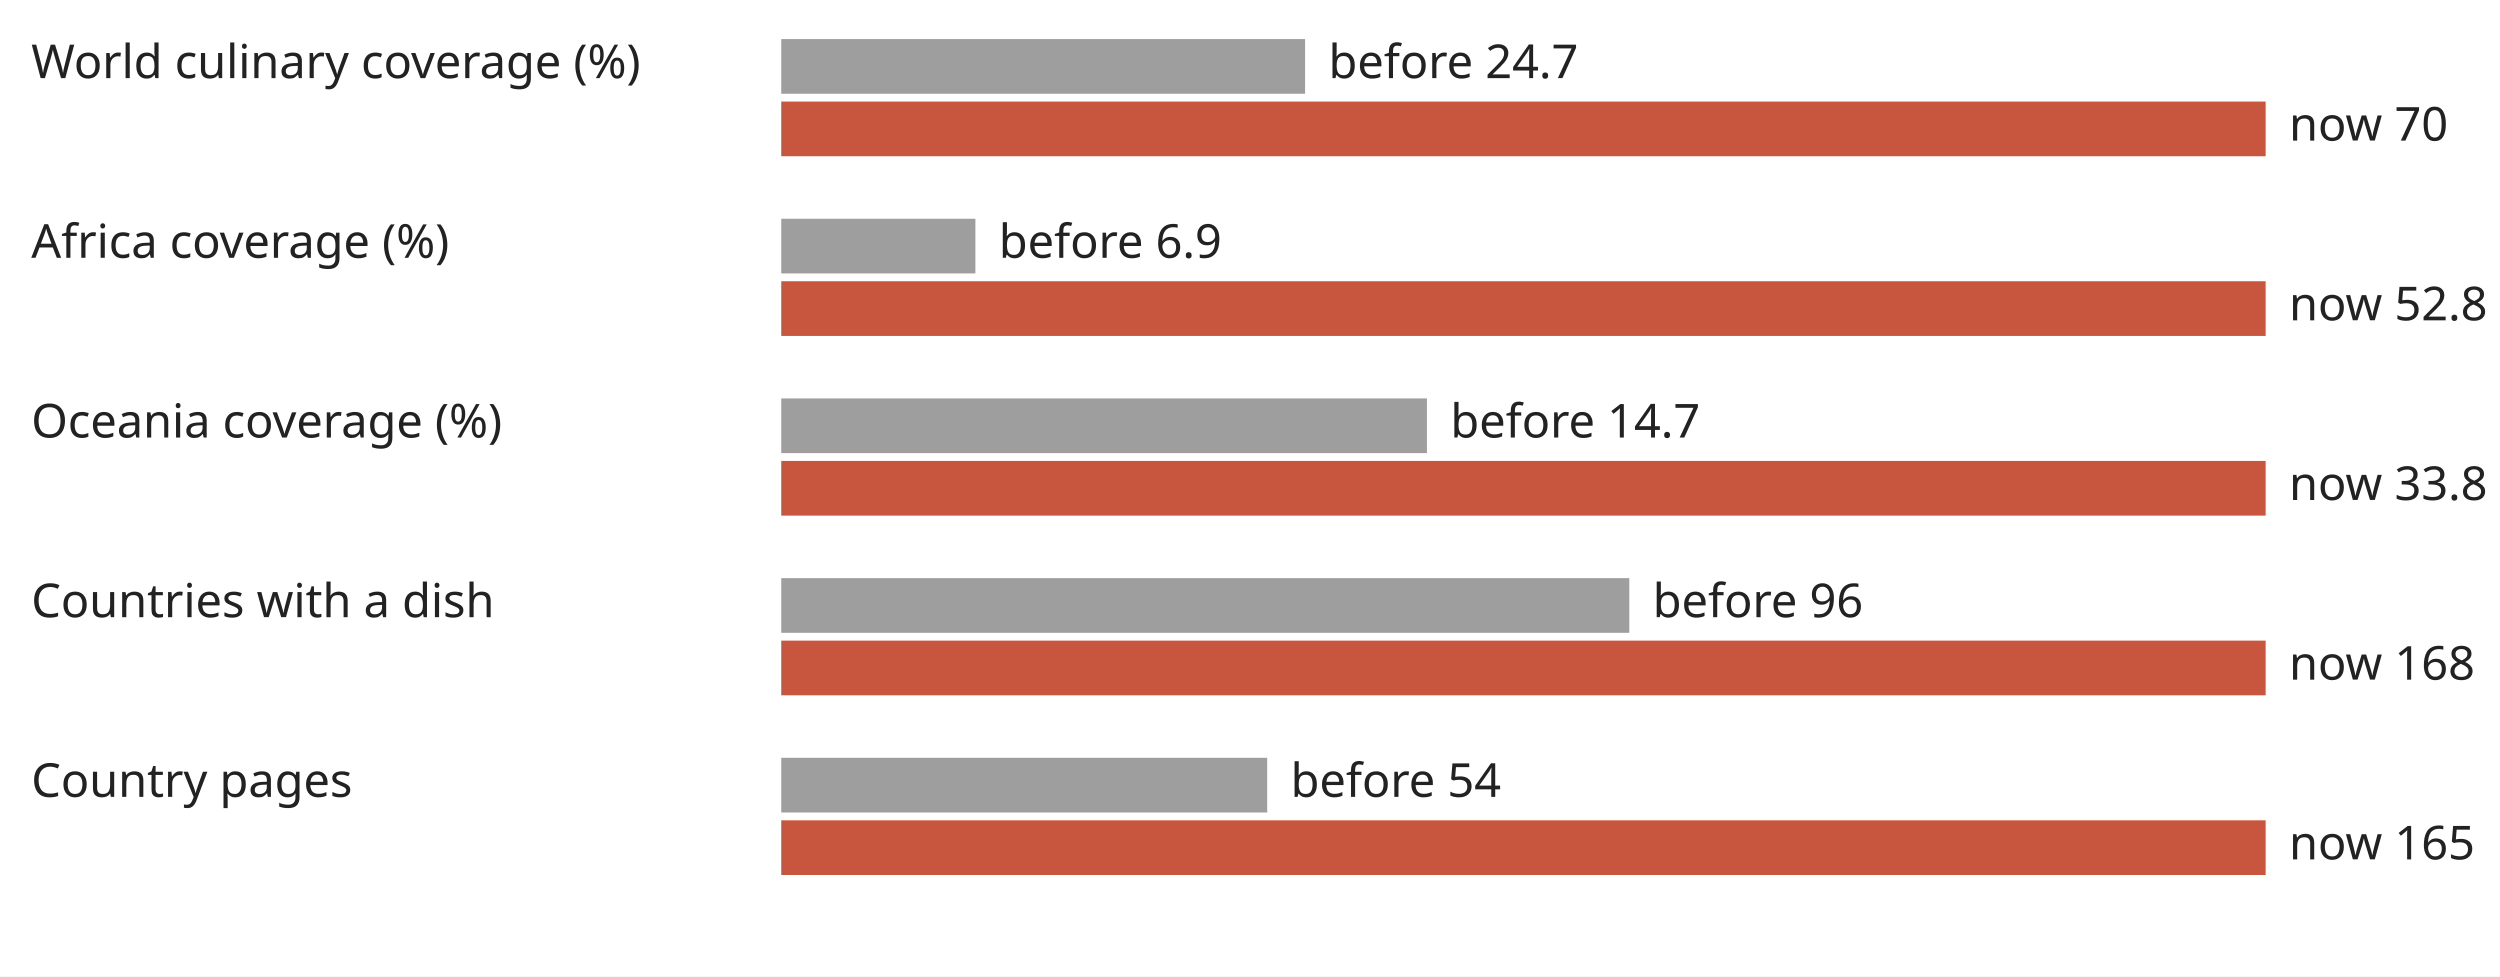
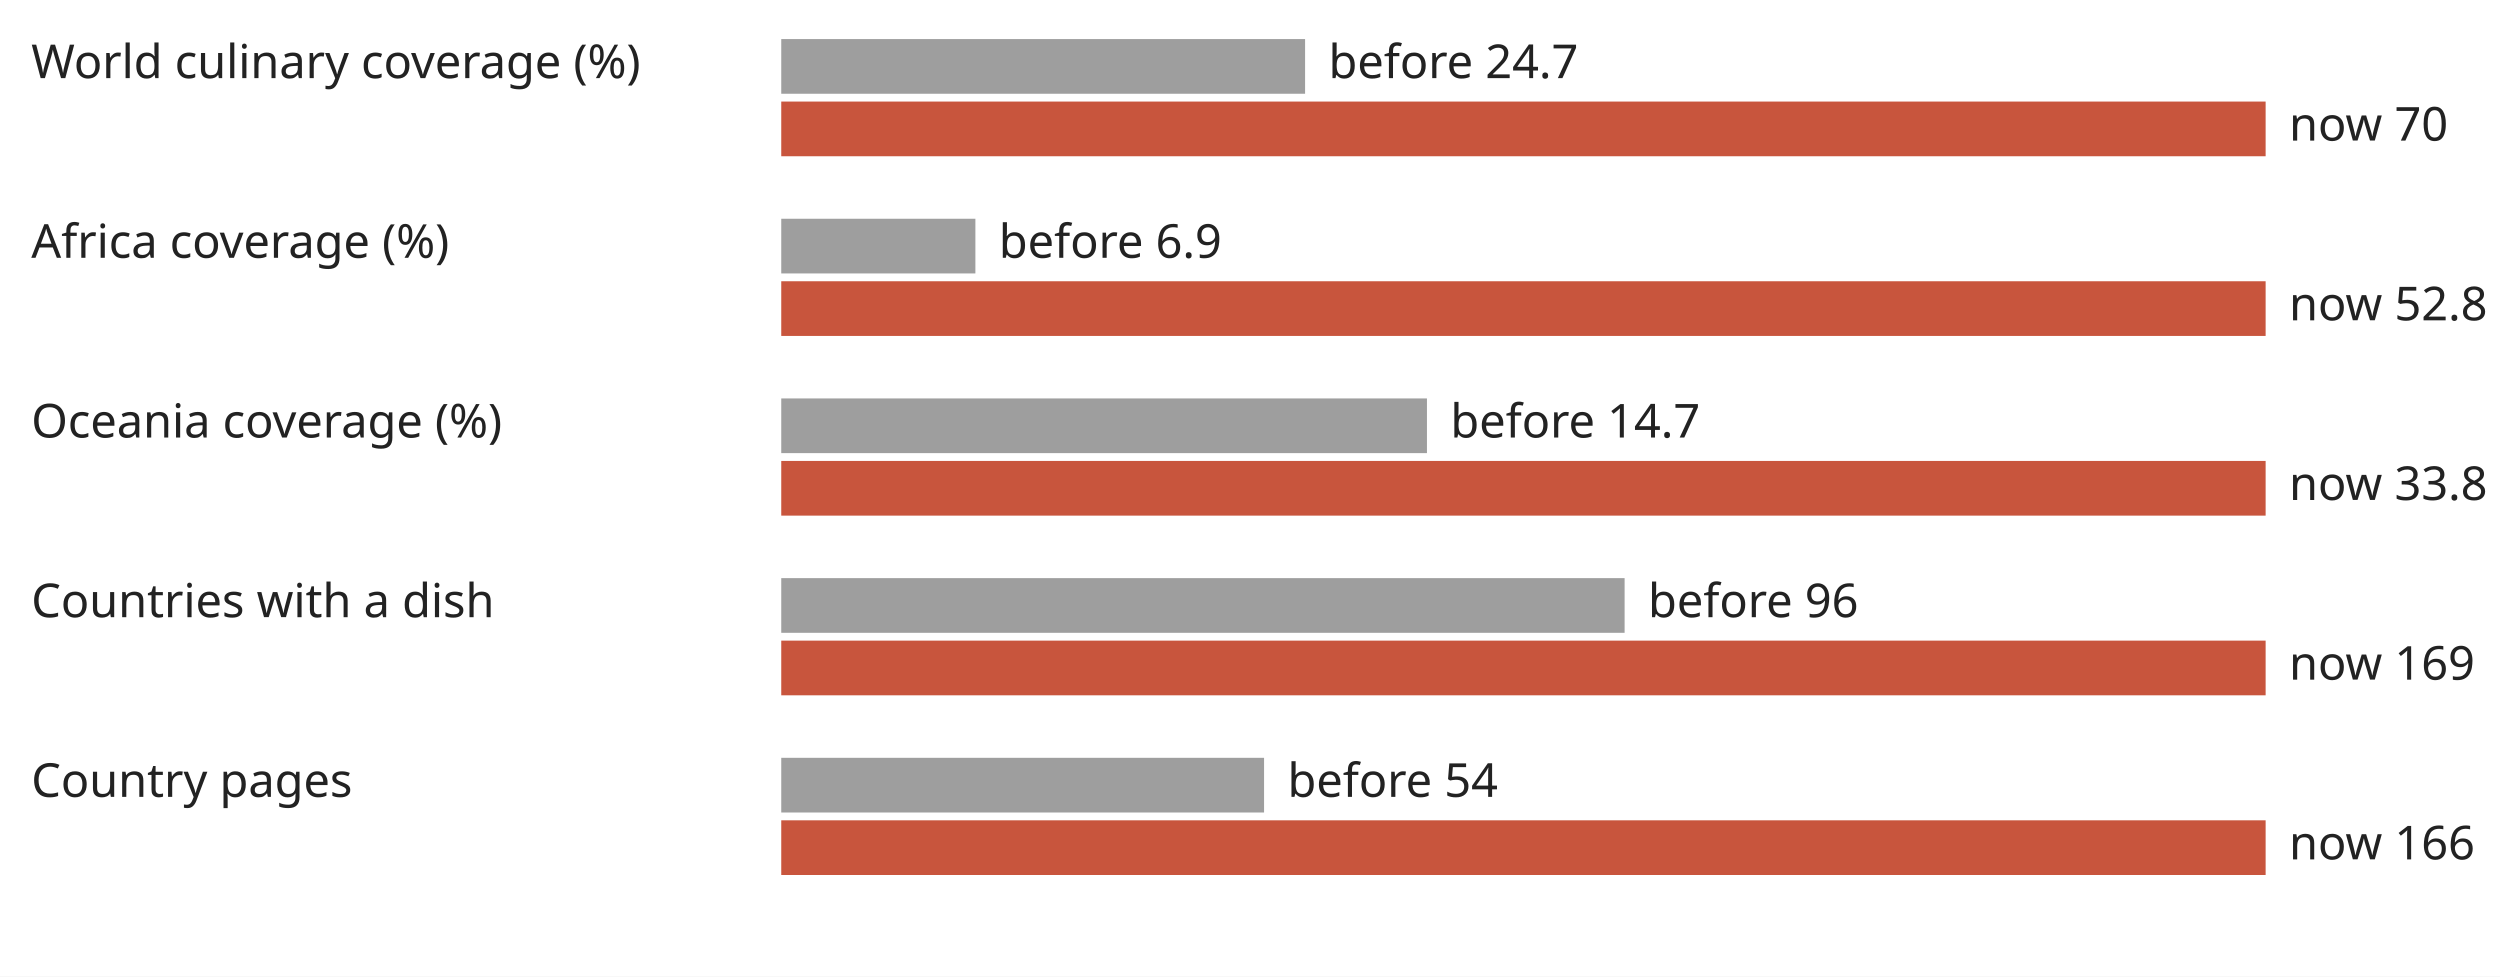
<svg xmlns="http://www.w3.org/2000/svg" width="640" height="250" font-family="sans-serif" font-size="12">
  <rect width="100%" height="100%" fill="#ffffff" />
  <text x="8" y="20" fill="#222222">World culinary coverage (%)</text>
  <rect x="200" y="10" width="134.1" height="14" fill="#9e9e9e" />
  <text x="340.1" y="20" fill="#222222">before 24.7</text>
  <rect x="200" y="26" width="380.0" height="14" fill="#c8553d" />
  <text x="586.0" y="36" fill="#222222">now 70</text>
  <text x="8" y="66" fill="#222222">Africa coverage (%)</text>
  <rect x="200" y="56" width="49.7" height="14" fill="#9e9e9e" />
  <text x="255.7" y="66" fill="#222222">before 6.9</text>
  <rect x="200" y="72" width="380.0" height="14" fill="#c8553d" />
  <text x="586.0" y="82" fill="#222222">now 52.8</text>
  <text x="8" y="112" fill="#222222">Oceania coverage (%)</text>
  <rect x="200" y="102" width="165.3" height="14" fill="#9e9e9e" />
  <text x="371.3" y="112" fill="#222222">before 14.7</text>
  <rect x="200" y="118" width="380.0" height="14" fill="#c8553d" />
  <text x="586.0" y="128" fill="#222222">now 33.8</text>
  <text x="8" y="158" fill="#222222">Countries with a dish</text>
-   <rect x="200" y="148" width="217.1" height="14" fill="#9e9e9e" />
-   <text x="423.1" y="158" fill="#222222">before 96</text>
+   <rect x="200" y="148" width="215.9" height="14" fill="#9e9e9e" />
+   <text x="421.9" y="158" fill="#222222">before 96</text>
  <rect x="200" y="164" width="380.0" height="14" fill="#c8553d" />
-   <text x="586.0" y="174" fill="#222222">now 168</text>
+   <text x="586.0" y="174" fill="#222222">now 169</text>
  <text x="8" y="204" fill="#222222">Country pages</text>
-   <rect x="200" y="194" width="124.4" height="14" fill="#9e9e9e" />
-   <text x="330.4" y="204" fill="#222222">before 54</text>
+   <rect x="200" y="194" width="123.6" height="14" fill="#9e9e9e" />
+   <text x="329.6" y="204" fill="#222222">before 54</text>
  <rect x="200" y="210" width="380.0" height="14" fill="#c8553d" />
-   <text x="586.0" y="220" fill="#222222">now 165</text>
+   <text x="586.0" y="220" fill="#222222">now 166</text>
</svg>
